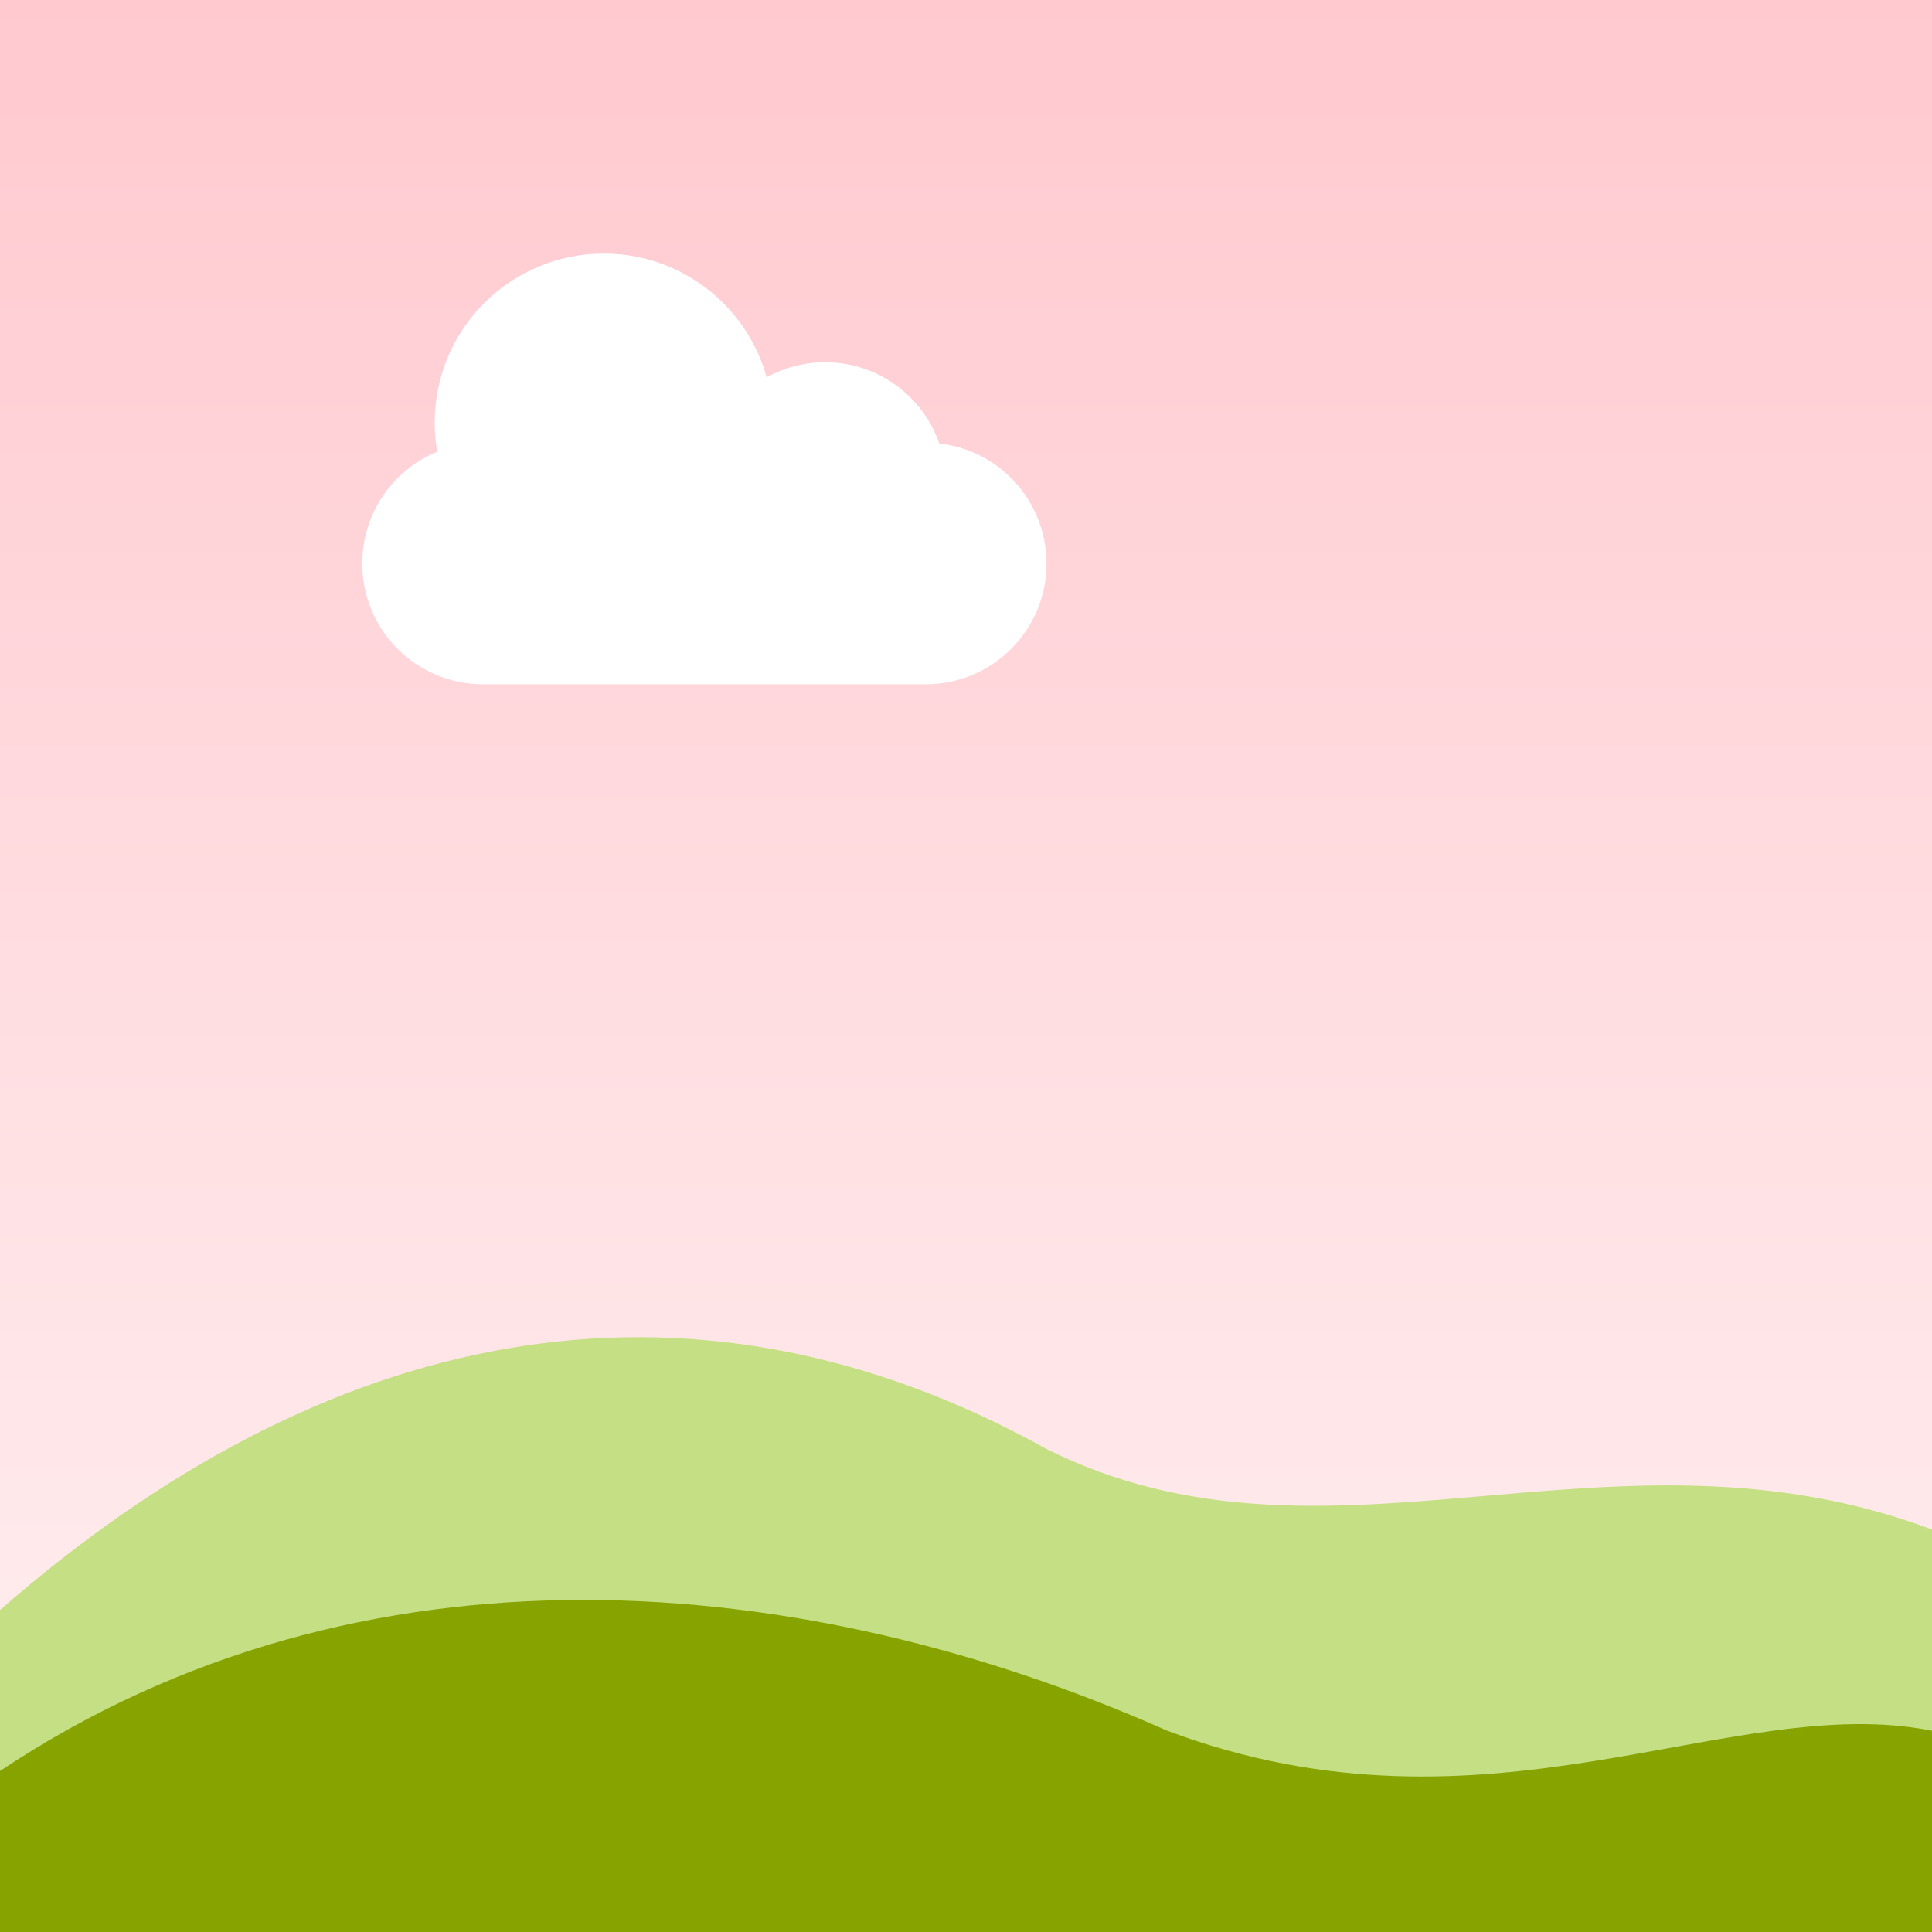
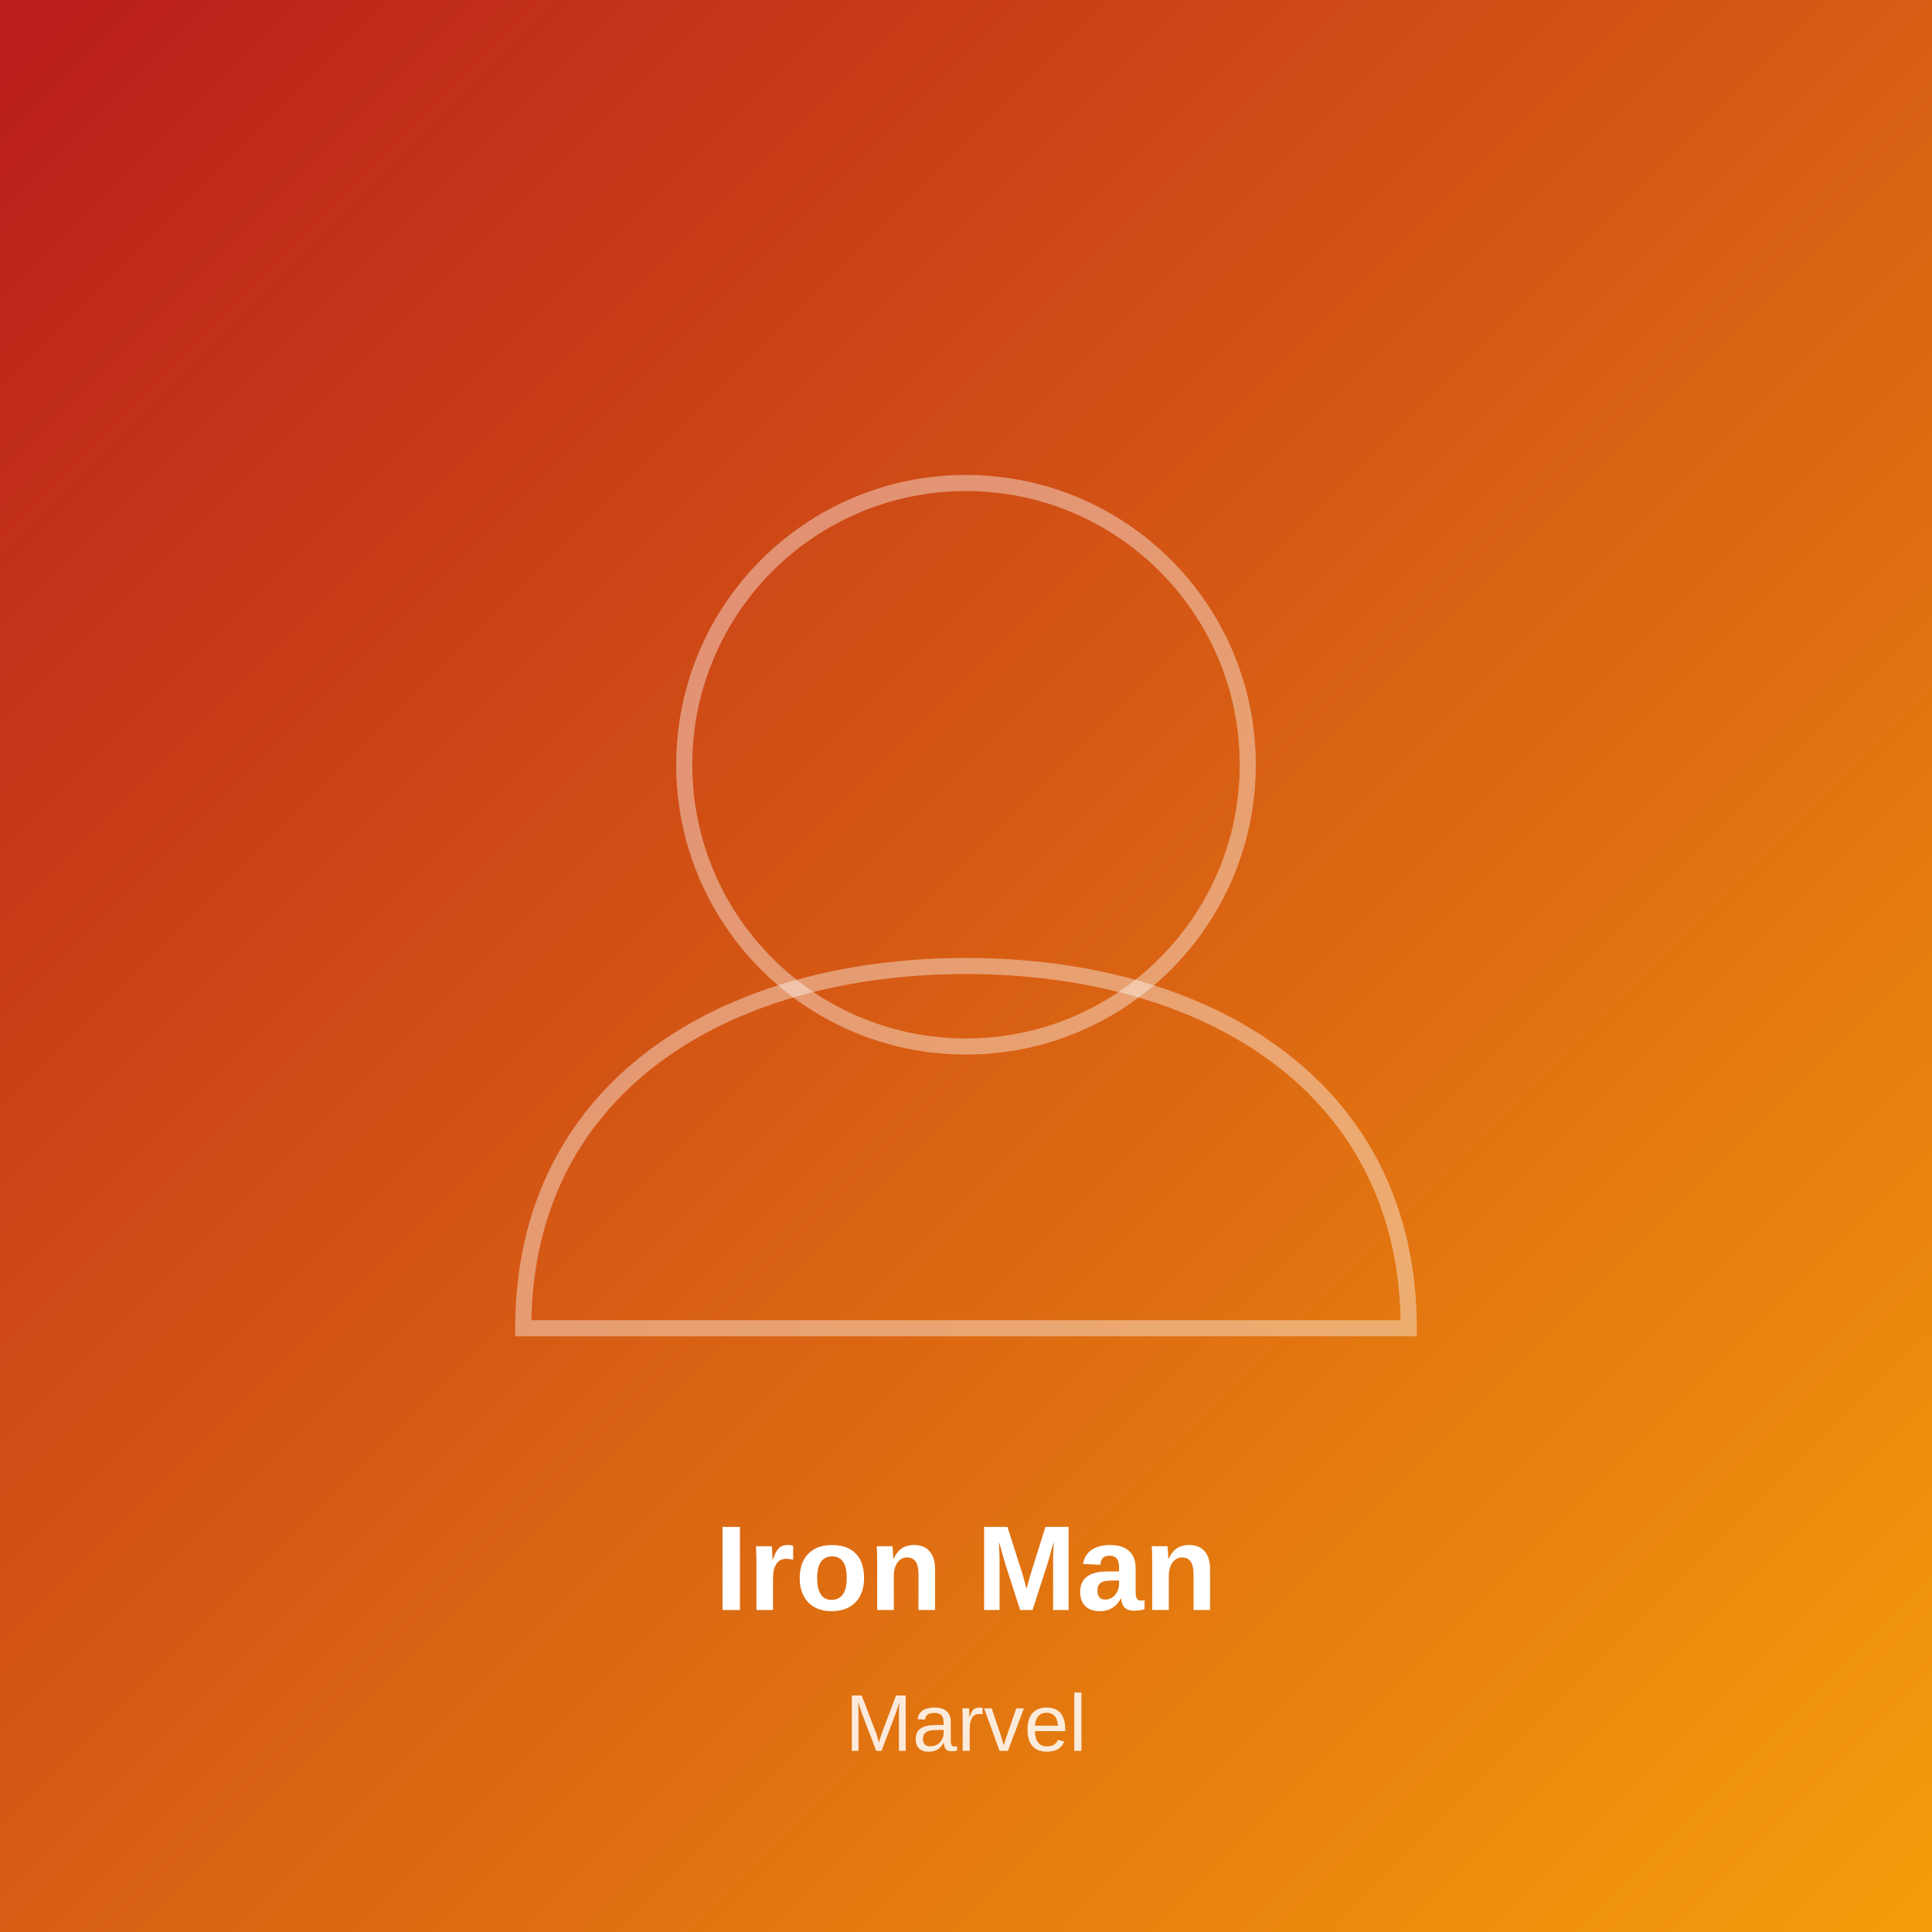
- <svg xmlns="http://www.w3.org/2000/svg" width="480" height="480" viewBox="0 0 480 480" role="img" aria-label="Imagen de relleno">
+ <svg xmlns="http://www.w3.org/2000/svg" width="480" height="480" viewBox="0 0 480 480" role="img" aria-label="Iron Man">
  <defs>
-     <linearGradient id="cielo" x1="0" y1="0" x2="0" y2="1">
-       <stop offset="0" stop-color="#FFC9CF" />
-       <stop offset="1" stop-color="#FFF1F2" />
+     <linearGradient id="g" x1="0" y1="0" x2="1" y2="1">
+       <stop offset="0" stop-color="#b91c1c" />
+       <stop offset="1" stop-color="#f59e0b" />
    </linearGradient>
  </defs>
-   <rect width="480" height="480" fill="url(#cielo)" />
-   <g fill="#ffffff">
-     <rect x="90" y="110" width="170" height="60" rx="30" />
-     <circle cx="150" cy="105" r="42" />
-     <circle cx="205" cy="120" r="30" />
+   <rect width="480" height="480" fill="url(#g)" />
+   <g fill="none" stroke="#ffffff" stroke-opacity="0.4" stroke-width="4">
+     <circle cx="240" cy="190" r="70" />
+     <path d="M130 330c0-60 50-90 110-90s110 30 110 90z" />
  </g>
-   <path d="M0 400 C80 330 170 310 260 360 C330 395 400 350 480 380 L480 480 L0 480 Z" fill="#C5E084" />
-   <path d="M0 440 C90 380 200 390 290 430 C370 460 430 420 480 430 L480 480 L0 480 Z" fill="#87A300" />
+   <text x="240" y="400" text-anchor="middle" font-family="Arial, sans-serif" font-size="30" font-weight="700" fill="#ffffff">Iron Man</text>
+   <text x="240" y="435" text-anchor="middle" font-family="Arial, sans-serif" font-size="20" fill="#ffffff" fill-opacity="0.85">Marvel</text>
</svg>
